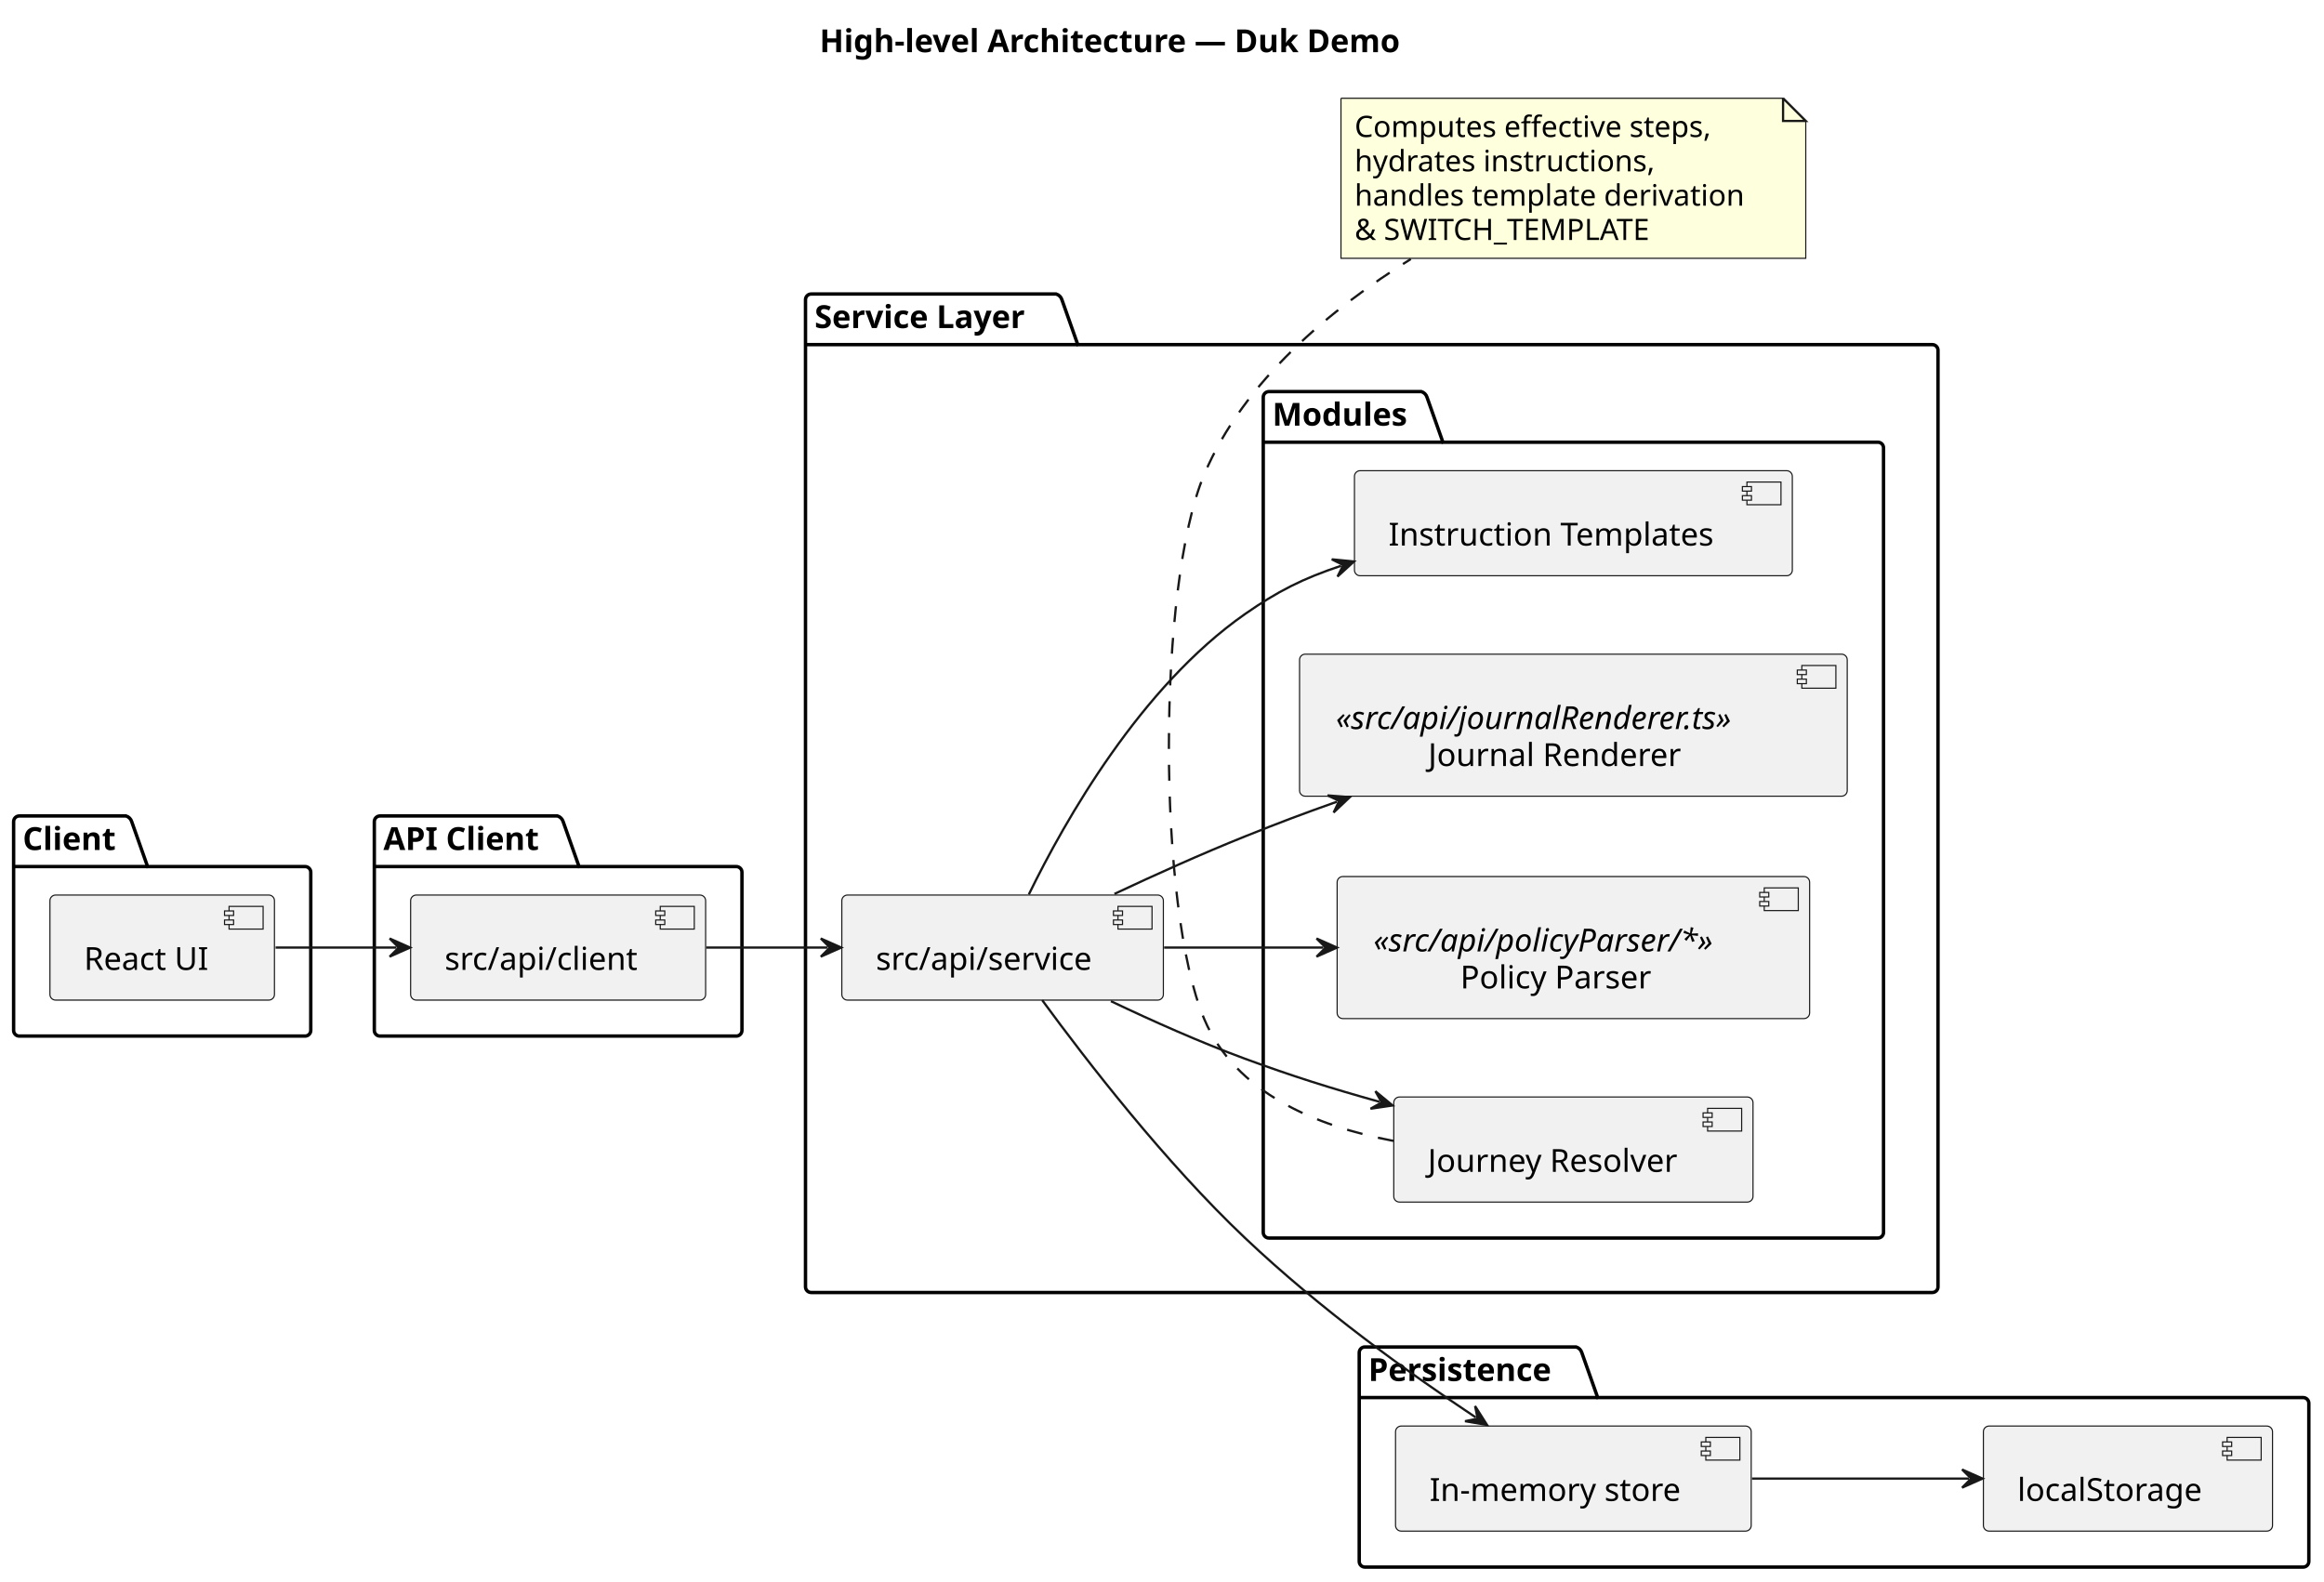
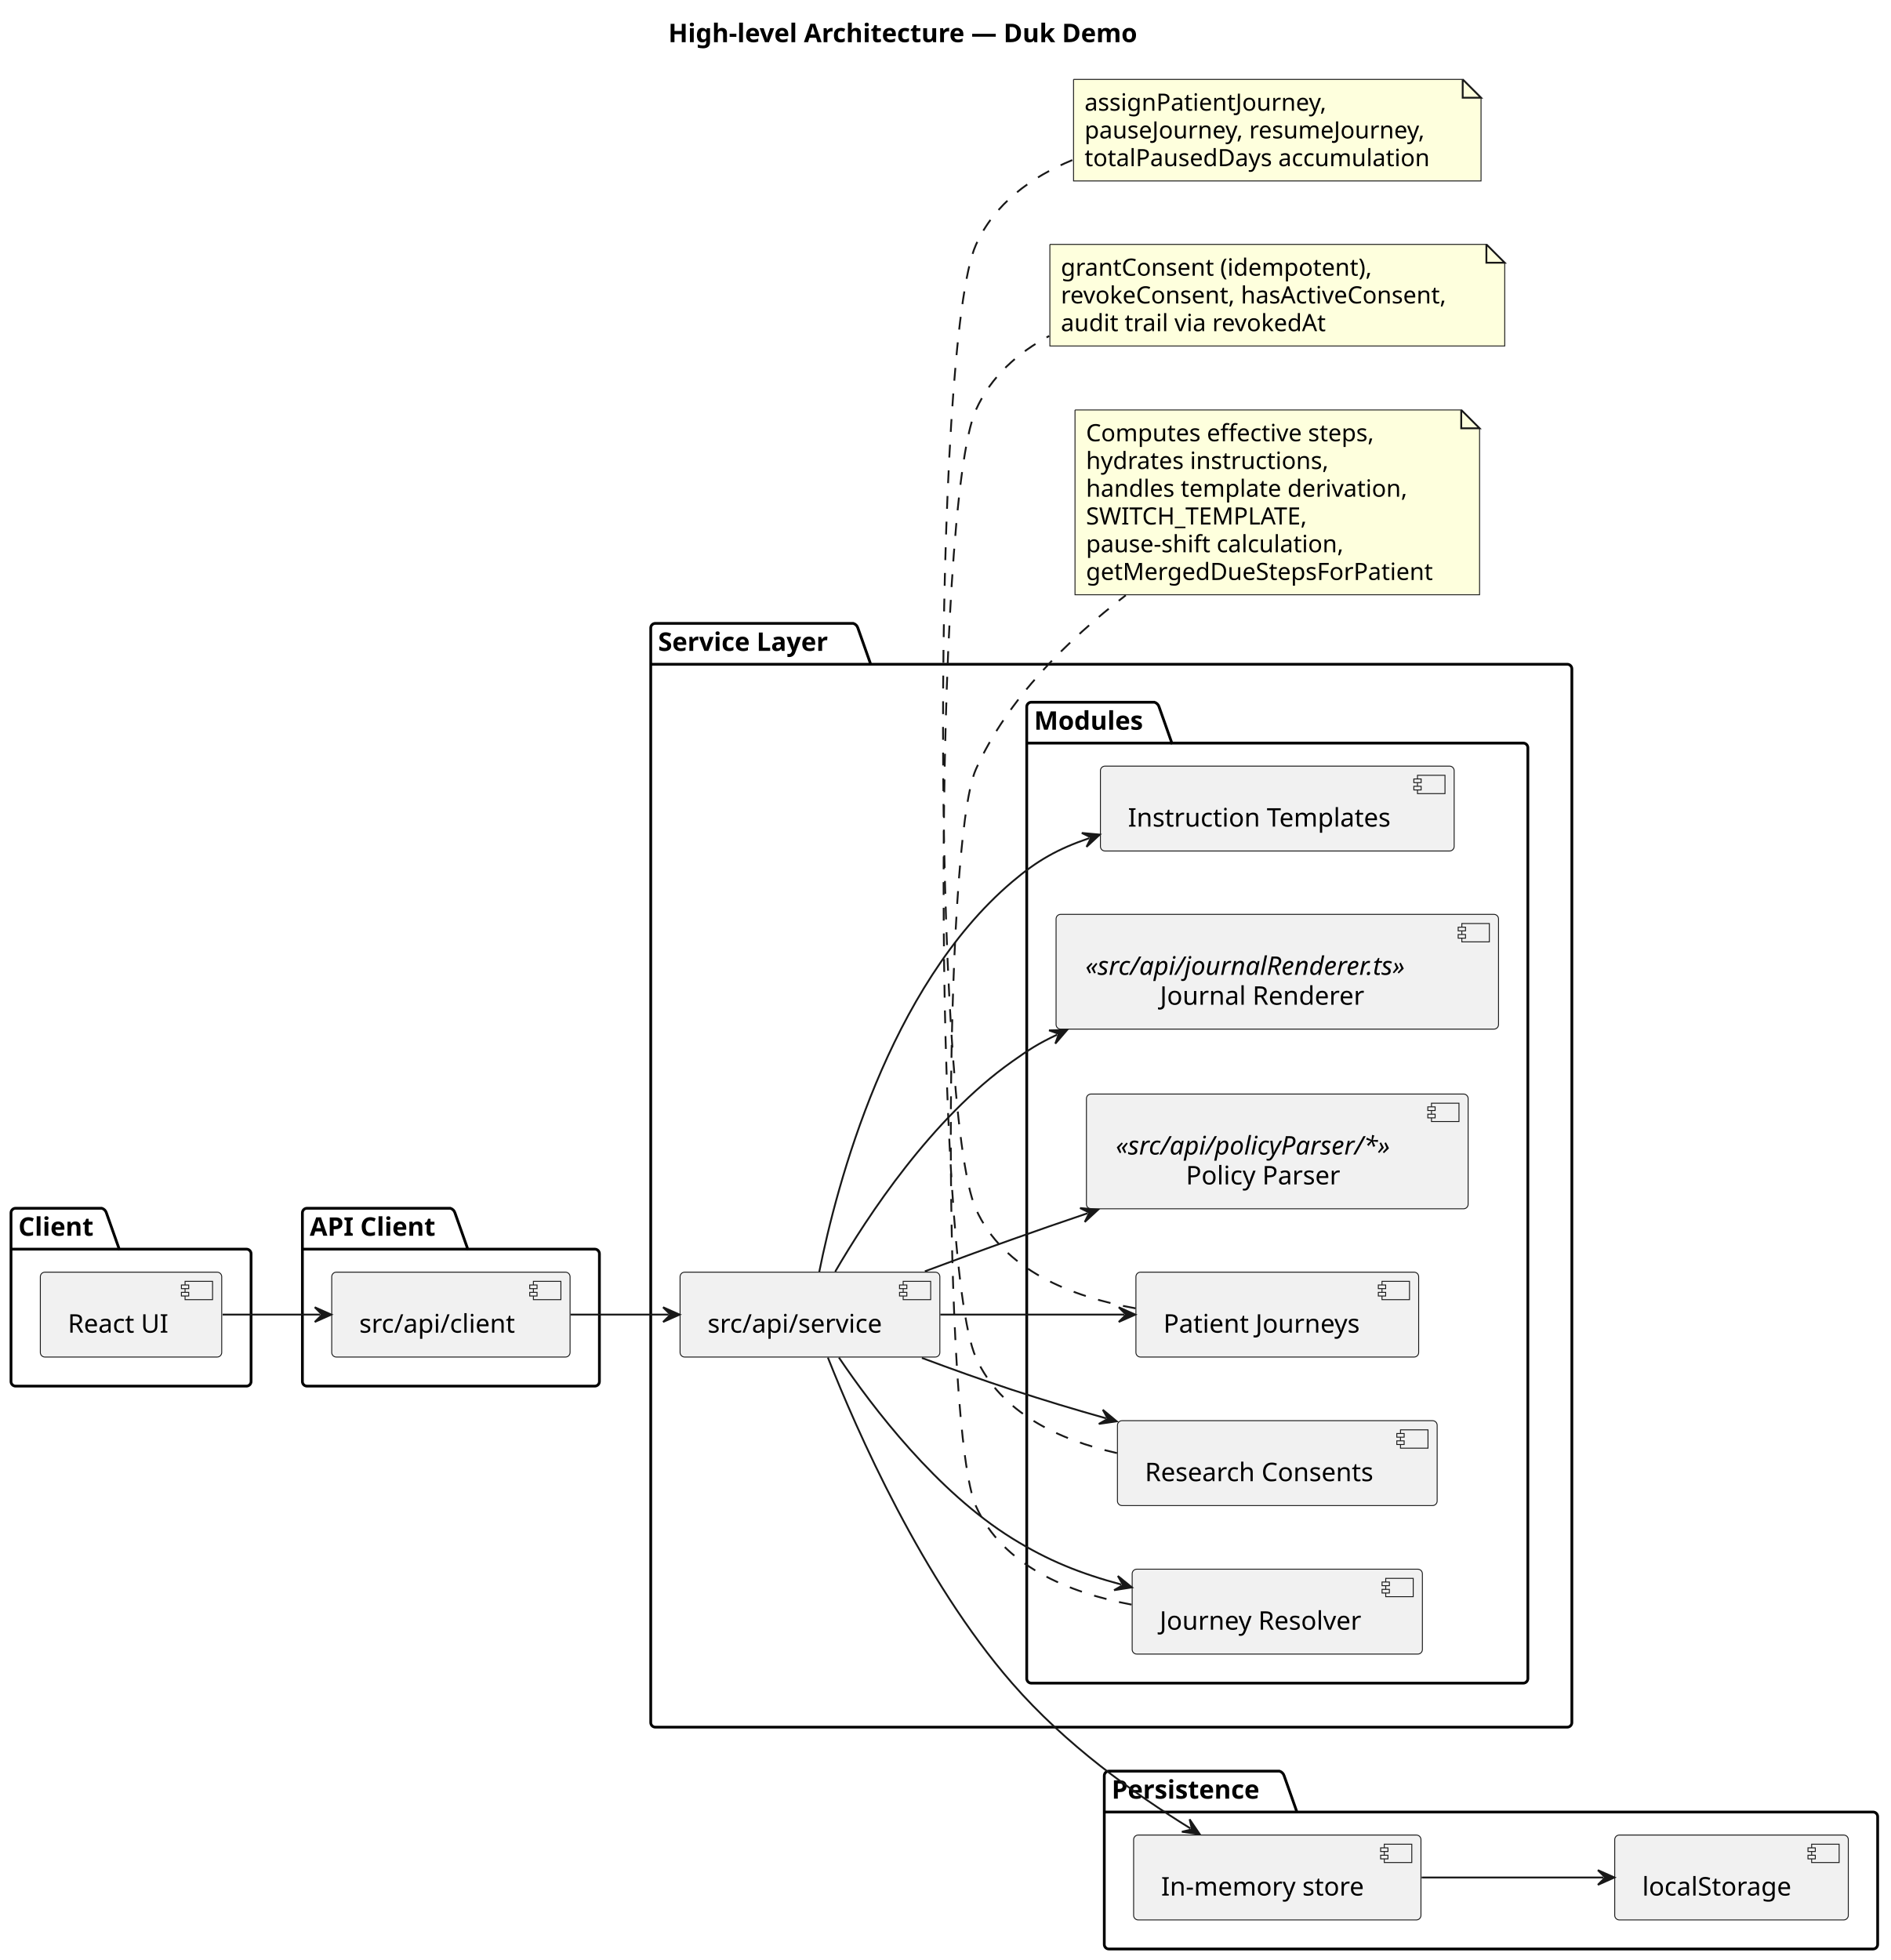
- <svg xmlns="http://www.w3.org/2000/svg" contentStyleType="text/css" data-diagram-type="DESCRIPTION" height="697px" preserveAspectRatio="none" style="width:1024px;height:697px;background:#FFFFFF;" version="1.1" viewBox="0 0 1024 697" width="1024px" zoomAndPan="magnify">
+ <svg xmlns="http://www.w3.org/2000/svg" contentStyleType="text/css" data-diagram-type="DESCRIPTION" height="1069px" preserveAspectRatio="none" style="width:1031px;height:1069px;background:#FFFFFF;" version="1.1" viewBox="0 0 1031 1069" width="1031px" zoomAndPan="magnify">
  <defs />
  <g>
    <g class="title" data-source-line="1">
-       <text fill="#000000" font-family="sans-serif" font-size="14" font-weight="bold" lengthAdjust="spacing" textLength="288.094" x="361.113" y="22.995">High-level Architecture — Duk Demo</text>
+       <text fill="#000000" font-family="sans-serif" font-size="14" font-weight="bold" lengthAdjust="spacing" textLength="288.094" x="364.498" y="22.995">High-level Architecture — Duk Demo</text>
    </g>
    <g class="cluster" data-qualified-name="Client" data-source-line="5" id="ent0002">
-       <path d="M8.5,359.567 L55.526,359.567 A3.75,3.75 0 0 1 58.026,362.067 L65.026,381.864 L134.43,381.864 A2.5,2.5 0 0 1 136.93,384.364 L136.93,454.067 A2.5,2.5 0 0 1 134.43,456.567 L8.5,456.567 A2.5,2.5 0 0 1 6,454.067 L6,362.067 A2.5,2.5 0 0 1 8.5,359.567" fill="none" style="stroke:#000000;stroke-width:1.5;" />
-       <line style="stroke:#000000;stroke-width:1.5;" x1="6" x2="65.026" y1="381.864" y2="381.864" />
-       <text fill="#000000" font-family="sans-serif" font-size="14" font-weight="bold" lengthAdjust="spacing" textLength="46.026" x="10" y="374.562">Client</text>
+       <path d="M8.5,658.997 L55.526,658.997 A3.75,3.75 0 0 1 58.026,661.497 L65.026,681.294 L134.43,681.294 A2.5,2.5 0 0 1 136.93,683.794 L136.93,753.497 A2.5,2.5 0 0 1 134.43,755.997 L8.5,755.997 A2.5,2.5 0 0 1 6,753.497 L6,661.497 A2.5,2.5 0 0 1 8.5,658.997" fill="none" style="stroke:#000000;stroke-width:1.5;" />
+       <line style="stroke:#000000;stroke-width:1.5;" x1="6" x2="65.026" y1="681.294" y2="681.294" />
+       <text fill="#000000" font-family="sans-serif" font-size="14" font-weight="bold" lengthAdjust="spacing" textLength="46.026" x="10" y="673.992">Client</text>
    </g>
    <g class="cluster" data-qualified-name="API Client" data-source-line="9" id="ent0004">
-       <path d="M167.43,359.567 L245.635,359.567 A3.75,3.75 0 0 1 248.135,362.067 L255.135,381.864 L324.42,381.864 A2.5,2.5 0 0 1 326.92,384.364 L326.92,454.067 A2.5,2.5 0 0 1 324.42,456.567 L167.43,456.567 A2.5,2.5 0 0 1 164.93,454.067 L164.93,362.067 A2.5,2.5 0 0 1 167.43,359.567" fill="none" style="stroke:#000000;stroke-width:1.5;" />
-       <line style="stroke:#000000;stroke-width:1.5;" x1="164.93" x2="255.135" y1="381.864" y2="381.864" />
-       <text fill="#000000" font-family="sans-serif" font-size="14" font-weight="bold" lengthAdjust="spacing" textLength="77.205" x="168.93" y="374.562">API Client</text>
+       <path d="M167.43,658.997 L245.635,658.997 A3.75,3.75 0 0 1 248.135,661.497 L255.135,681.294 L324.42,681.294 A2.5,2.5 0 0 1 326.92,683.794 L326.92,753.497 A2.5,2.5 0 0 1 324.42,755.997 L167.43,755.997 A2.5,2.5 0 0 1 164.93,753.497 L164.93,661.497 A2.5,2.5 0 0 1 167.43,658.997" fill="none" style="stroke:#000000;stroke-width:1.5;" />
+       <line style="stroke:#000000;stroke-width:1.5;" x1="164.93" x2="255.135" y1="681.294" y2="681.294" />
+       <text fill="#000000" font-family="sans-serif" font-size="14" font-weight="bold" lengthAdjust="spacing" textLength="77.205" x="168.93" y="673.992">API Client</text>
    </g>
    <g class="cluster" data-qualified-name="Service Layer" data-source-line="13" id="ent0006">
-       <path d="M357.42,129.567 L465.389,129.567 A3.75,3.75 0 0 1 467.889,132.067 L474.889,151.864 L851.42,151.864 A2.5,2.5 0 0 1 853.92,154.364 L853.92,567.067 A2.5,2.5 0 0 1 851.42,569.567 L357.42,569.567 A2.5,2.5 0 0 1 354.92,567.067 L354.92,132.067 A2.5,2.5 0 0 1 357.42,129.567" fill="none" style="stroke:#000000;stroke-width:1.5;" />
-       <line style="stroke:#000000;stroke-width:1.5;" x1="354.92" x2="474.889" y1="151.864" y2="151.864" />
-       <text fill="#000000" font-family="sans-serif" font-size="14" font-weight="bold" lengthAdjust="spacing" textLength="106.969" x="358.92" y="144.562">Service Layer</text>
+       <path d="M357.42,339.997 L465.389,339.997 A3.75,3.75 0 0 1 467.889,342.497 L474.889,362.294 L854.81,362.294 A2.5,2.5 0 0 1 857.31,364.794 L857.31,939.497 A2.5,2.5 0 0 1 854.81,941.997 L357.42,941.997 A2.5,2.5 0 0 1 354.92,939.497 L354.92,342.497 A2.5,2.5 0 0 1 357.42,339.997" fill="none" style="stroke:#000000;stroke-width:1.5;" />
+       <line style="stroke:#000000;stroke-width:1.5;" x1="354.92" x2="474.889" y1="362.294" y2="362.294" />
+       <text fill="#000000" font-family="sans-serif" font-size="14" font-weight="bold" lengthAdjust="spacing" textLength="106.969" x="358.92" y="354.992">Service Layer</text>
    </g>
    <g class="cluster" data-qualified-name="Service Layer.Modules" data-source-line="16" id="ent0008">
-       <path d="M559.11,172.567 L626.275,172.567 A3.75,3.75 0 0 1 628.775,175.067 L635.775,194.864 L827.42,194.864 A2.5,2.5 0 0 1 829.92,197.364 L829.92,543.067 A2.5,2.5 0 0 1 827.42,545.567 L559.11,545.567 A2.5,2.5 0 0 1 556.61,543.067 L556.61,175.067 A2.5,2.5 0 0 1 559.11,172.567" fill="none" style="stroke:#000000;stroke-width:1.5;" />
-       <line style="stroke:#000000;stroke-width:1.5;" x1="556.61" x2="635.775" y1="194.864" y2="194.864" />
-       <text fill="#000000" font-family="sans-serif" font-size="14" font-weight="bold" lengthAdjust="spacing" textLength="66.165" x="560.61" y="187.562">Modules</text>
+       <path d="M562.49,382.997 L629.655,382.997 A3.75,3.75 0 0 1 632.155,385.497 L639.155,405.294 L830.81,405.294 A2.5,2.5 0 0 1 833.31,407.794 L833.31,915.497 A2.5,2.5 0 0 1 830.81,917.997 L562.49,917.997 A2.5,2.5 0 0 1 559.99,915.497 L559.99,385.497 A2.5,2.5 0 0 1 562.49,382.997" fill="none" style="stroke:#000000;stroke-width:1.5;" />
+       <line style="stroke:#000000;stroke-width:1.5;" x1="559.99" x2="639.155" y1="405.294" y2="405.294" />
+       <text fill="#000000" font-family="sans-serif" font-size="14" font-weight="bold" lengthAdjust="spacing" textLength="66.165" x="563.99" y="397.992">Modules</text>
    </g>
-     <g class="cluster" data-qualified-name="Persistence" data-source-line="24" id="ent0013">
-       <path d="M601.4,593.567 L694.473,593.567 A3.75,3.75 0 0 1 696.973,596.067 L703.973,615.864 L1014.82,615.864 A2.5,2.5 0 0 1 1017.32,618.364 L1017.32,688.067 A2.5,2.5 0 0 1 1014.82,690.567 L601.4,690.567 A2.5,2.5 0 0 1 598.9,688.067 L598.9,596.067 A2.5,2.5 0 0 1 601.4,593.567" fill="none" style="stroke:#000000;stroke-width:1.5;" />
-       <line style="stroke:#000000;stroke-width:1.5;" x1="598.9" x2="703.973" y1="615.864" y2="615.864" />
-       <text fill="#000000" font-family="sans-serif" font-size="14" font-weight="bold" lengthAdjust="spacing" textLength="92.073" x="602.9" y="608.562">Persistence</text>
+     <g class="cluster" data-qualified-name="Persistence" data-source-line="26" id="ent0015">
+       <path d="M604.79,965.997 L697.863,965.997 A3.75,3.75 0 0 1 700.363,968.497 L707.363,988.294 L1021.59,988.294 A2.5,2.5 0 0 1 1024.09,990.794 L1024.09,1060.497 A2.5,2.5 0 0 1 1021.59,1062.997 L604.79,1062.997 A2.5,2.5 0 0 1 602.29,1060.497 L602.29,968.497 A2.5,2.5 0 0 1 604.79,965.997" fill="none" style="stroke:#000000;stroke-width:1.5;" />
+       <line style="stroke:#000000;stroke-width:1.5;" x1="602.29" x2="707.363" y1="988.294" y2="988.294" />
+       <text fill="#000000" font-family="sans-serif" font-size="14" font-weight="bold" lengthAdjust="spacing" textLength="92.073" x="606.29" y="980.992">Persistence</text>
    </g>
    <g class="entity" data-qualified-name="Client.React UI" data-source-line="6" id="ent0003">
-       <rect fill="#F1F1F1" height="46.297" rx="2.5" ry="2.5" style="stroke:#181818;stroke-width:0.5;" width="98.933" x="22" y="394.417" />
-       <rect fill="#F1F1F1" height="10" style="stroke:#181818;stroke-width:0.5;" width="15" x="100.933" y="399.417" />
-       <rect fill="#F1F1F1" height="2" style="stroke:#181818;stroke-width:0.5;" width="4" x="98.933" y="401.417" />
-       <rect fill="#F1F1F1" height="2" style="stroke:#181818;stroke-width:0.5;" width="4" x="98.933" y="405.417" />
-       <text fill="#000000" font-family="sans-serif" font-size="14" lengthAdjust="spacing" textLength="58.933" x="37" y="427.412">React UI</text>
+       <rect fill="#F1F1F1" height="46.297" rx="2.5" ry="2.5" style="stroke:#181818;stroke-width:0.5;" width="98.933" x="22" y="693.847" />
+       <rect fill="#F1F1F1" height="10" style="stroke:#181818;stroke-width:0.5;" width="15" x="100.933" y="698.847" />
+       <rect fill="#F1F1F1" height="2" style="stroke:#181818;stroke-width:0.5;" width="4" x="98.933" y="700.847" />
+       <rect fill="#F1F1F1" height="2" style="stroke:#181818;stroke-width:0.5;" width="4" x="98.933" y="704.847" />
+       <text fill="#000000" font-family="sans-serif" font-size="14" lengthAdjust="spacing" textLength="58.933" x="37" y="726.842">React UI</text>
    </g>
    <g class="entity" data-qualified-name="API Client.src.api.client" data-source-line="10" id="ent0005">
-       <rect fill="#F1F1F1" height="46.297" rx="2.5" ry="2.5" style="stroke:#181818;stroke-width:0.5;" width="129.988" x="180.93" y="394.417" />
-       <rect fill="#F1F1F1" height="10" style="stroke:#181818;stroke-width:0.5;" width="15" x="290.918" y="399.417" />
-       <rect fill="#F1F1F1" height="2" style="stroke:#181818;stroke-width:0.5;" width="4" x="288.918" y="401.417" />
-       <rect fill="#F1F1F1" height="2" style="stroke:#181818;stroke-width:0.5;" width="4" x="288.918" y="405.417" />
-       <text fill="#000000" font-family="sans-serif" font-size="14" lengthAdjust="spacing" textLength="89.988" x="195.93" y="427.412">src/api/client</text>
+       <rect fill="#F1F1F1" height="46.297" rx="2.5" ry="2.5" style="stroke:#181818;stroke-width:0.5;" width="129.988" x="180.93" y="693.847" />
+       <rect fill="#F1F1F1" height="10" style="stroke:#181818;stroke-width:0.5;" width="15" x="290.918" y="698.847" />
+       <rect fill="#F1F1F1" height="2" style="stroke:#181818;stroke-width:0.5;" width="4" x="288.918" y="700.847" />
+       <rect fill="#F1F1F1" height="2" style="stroke:#181818;stroke-width:0.5;" width="4" x="288.918" y="704.847" />
+       <text fill="#000000" font-family="sans-serif" font-size="14" lengthAdjust="spacing" textLength="89.988" x="195.93" y="726.842">src/api/client</text>
    </g>
    <g class="entity" data-qualified-name="Service Layer.src.api.service" data-source-line="14" id="ent0007">
-       <rect fill="#F1F1F1" height="46.297" rx="2.5" ry="2.5" style="stroke:#181818;stroke-width:0.5;" width="141.685" x="370.92" y="394.417" />
-       <rect fill="#F1F1F1" height="10" style="stroke:#181818;stroke-width:0.5;" width="15" x="492.605" y="399.417" />
-       <rect fill="#F1F1F1" height="2" style="stroke:#181818;stroke-width:0.5;" width="4" x="490.605" y="401.417" />
-       <rect fill="#F1F1F1" height="2" style="stroke:#181818;stroke-width:0.5;" width="4" x="490.605" y="405.417" />
-       <text fill="#000000" font-family="sans-serif" font-size="14" lengthAdjust="spacing" textLength="101.685" x="385.92" y="427.412">src/api/service</text>
+       <rect fill="#F1F1F1" height="46.297" rx="2.5" ry="2.5" style="stroke:#181818;stroke-width:0.5;" width="141.685" x="370.92" y="693.847" />
+       <rect fill="#F1F1F1" height="10" style="stroke:#181818;stroke-width:0.5;" width="15" x="492.605" y="698.847" />
+       <rect fill="#F1F1F1" height="2" style="stroke:#181818;stroke-width:0.5;" width="4" x="490.605" y="700.847" />
+       <rect fill="#F1F1F1" height="2" style="stroke:#181818;stroke-width:0.5;" width="4" x="490.605" y="704.847" />
+       <text fill="#000000" font-family="sans-serif" font-size="14" lengthAdjust="spacing" textLength="101.685" x="385.92" y="726.842">src/api/service</text>
    </g>
    <g class="entity" data-qualified-name="Service Layer.Modules.Policy Parser" data-source-line="17" id="ent0009">
-       <rect fill="#F1F1F1" height="62.594" rx="2.5" ry="2.5" style="stroke:#181818;stroke-width:0.5;" width="208.189" x="589.17" y="386.267" />
-       <rect fill="#F1F1F1" height="10" style="stroke:#181818;stroke-width:0.5;" width="15" x="777.359" y="391.267" />
-       <rect fill="#F1F1F1" height="2" style="stroke:#181818;stroke-width:0.5;" width="4" x="775.359" y="393.267" />
-       <rect fill="#F1F1F1" height="2" style="stroke:#181818;stroke-width:0.5;" width="4" x="775.359" y="397.267" />
-       <text fill="#000000" font-family="sans-serif" font-size="14" font-style="italic" lengthAdjust="spacing" textLength="166.189" x="605.17" y="419.262">«src/api/policyParser/*»</text>
-       <text fill="#000000" font-family="sans-serif" font-size="14" lengthAdjust="spacing" textLength="89.66" x="643.434" y="435.559">Policy Parser</text>
+       <rect fill="#F1F1F1" height="62.594" rx="2.5" ry="2.5" style="stroke:#181818;stroke-width:0.5;" width="208.189" x="592.55" y="596.697" />
+       <rect fill="#F1F1F1" height="10" style="stroke:#181818;stroke-width:0.5;" width="15" x="780.739" y="601.697" />
+       <rect fill="#F1F1F1" height="2" style="stroke:#181818;stroke-width:0.5;" width="4" x="778.739" y="603.697" />
+       <rect fill="#F1F1F1" height="2" style="stroke:#181818;stroke-width:0.5;" width="4" x="778.739" y="607.697" />
+       <text fill="#000000" font-family="sans-serif" font-size="14" font-style="italic" lengthAdjust="spacing" textLength="166.189" x="608.55" y="629.692">«src/api/policyParser/*»</text>
+       <text fill="#000000" font-family="sans-serif" font-size="14" lengthAdjust="spacing" textLength="89.66" x="646.814" y="645.989">Policy Parser</text>
    </g>
    <g class="entity" data-qualified-name="Service Layer.Modules.Journal Renderer" data-source-line="18" id="ent0010">
-       <rect fill="#F1F1F1" height="62.594" rx="2.5" ry="2.5" style="stroke:#181818;stroke-width:0.5;" width="241.315" x="572.61" y="288.267" />
-       <rect fill="#F1F1F1" height="10" style="stroke:#181818;stroke-width:0.5;" width="15" x="793.925" y="293.267" />
-       <rect fill="#F1F1F1" height="2" style="stroke:#181818;stroke-width:0.5;" width="4" x="791.925" y="295.267" />
-       <rect fill="#F1F1F1" height="2" style="stroke:#181818;stroke-width:0.5;" width="4" x="791.925" y="299.267" />
-       <text fill="#000000" font-family="sans-serif" font-size="14" font-style="italic" lengthAdjust="spacing" textLength="199.315" x="588.61" y="321.262">«src/api/journalRenderer.ts»</text>
-       <text fill="#000000" font-family="sans-serif" font-size="14" lengthAdjust="spacing" textLength="117.954" x="629.291" y="337.559">Journal Renderer</text>
+       <rect fill="#F1F1F1" height="62.594" rx="2.5" ry="2.5" style="stroke:#181818;stroke-width:0.5;" width="241.315" x="575.99" y="498.697" />
+       <rect fill="#F1F1F1" height="10" style="stroke:#181818;stroke-width:0.5;" width="15" x="797.305" y="503.697" />
+       <rect fill="#F1F1F1" height="2" style="stroke:#181818;stroke-width:0.5;" width="4" x="795.305" y="505.697" />
+       <rect fill="#F1F1F1" height="2" style="stroke:#181818;stroke-width:0.5;" width="4" x="795.305" y="509.697" />
+       <text fill="#000000" font-family="sans-serif" font-size="14" font-style="italic" lengthAdjust="spacing" textLength="199.315" x="591.99" y="531.692">«src/api/journalRenderer.ts»</text>
+       <text fill="#000000" font-family="sans-serif" font-size="14" lengthAdjust="spacing" textLength="117.954" x="632.671" y="547.989">Journal Renderer</text>
    </g>
    <g class="entity" data-qualified-name="Service Layer.Modules.Journey Resolver" data-source-line="19" id="ent0011">
-       <rect fill="#F1F1F1" height="46.297" rx="2.5" ry="2.5" style="stroke:#181818;stroke-width:0.5;" width="158.289" x="614.12" y="483.417" />
-       <rect fill="#F1F1F1" height="10" style="stroke:#181818;stroke-width:0.5;" width="15" x="752.409" y="488.417" />
-       <rect fill="#F1F1F1" height="2" style="stroke:#181818;stroke-width:0.5;" width="4" x="750.409" y="490.417" />
-       <rect fill="#F1F1F1" height="2" style="stroke:#181818;stroke-width:0.5;" width="4" x="750.409" y="494.417" />
-       <text fill="#000000" font-family="sans-serif" font-size="14" lengthAdjust="spacing" textLength="118.289" x="629.12" y="516.412">Journey Resolver</text>
+       <rect fill="#F1F1F1" height="46.297" rx="2.5" ry="2.5" style="stroke:#181818;stroke-width:0.5;" width="158.289" x="617.5" y="855.847" />
+       <rect fill="#F1F1F1" height="10" style="stroke:#181818;stroke-width:0.5;" width="15" x="755.789" y="860.847" />
+       <rect fill="#F1F1F1" height="2" style="stroke:#181818;stroke-width:0.5;" width="4" x="753.789" y="862.847" />
+       <rect fill="#F1F1F1" height="2" style="stroke:#181818;stroke-width:0.5;" width="4" x="753.789" y="866.847" />
+       <text fill="#000000" font-family="sans-serif" font-size="14" lengthAdjust="spacing" textLength="118.289" x="632.5" y="888.842">Journey Resolver</text>
    </g>
    <g class="entity" data-qualified-name="Service Layer.Modules.Instruction Templates" data-source-line="20" id="ent0012">
-       <rect fill="#F1F1F1" height="46.297" rx="2.5" ry="2.5" style="stroke:#181818;stroke-width:0.5;" width="192.934" x="596.8" y="207.417" />
-       <rect fill="#F1F1F1" height="10" style="stroke:#181818;stroke-width:0.5;" width="15" x="769.734" y="212.417" />
-       <rect fill="#F1F1F1" height="2" style="stroke:#181818;stroke-width:0.5;" width="4" x="767.734" y="214.417" />
-       <rect fill="#F1F1F1" height="2" style="stroke:#181818;stroke-width:0.5;" width="4" x="767.734" y="218.417" />
-       <text fill="#000000" font-family="sans-serif" font-size="14" lengthAdjust="spacing" textLength="152.934" x="611.8" y="240.412">Instruction Templates</text>
+       <rect fill="#F1F1F1" height="46.297" rx="2.5" ry="2.5" style="stroke:#181818;stroke-width:0.5;" width="192.934" x="600.18" y="417.847" />
+       <rect fill="#F1F1F1" height="10" style="stroke:#181818;stroke-width:0.5;" width="15" x="773.114" y="422.847" />
+       <rect fill="#F1F1F1" height="2" style="stroke:#181818;stroke-width:0.5;" width="4" x="771.114" y="424.847" />
+       <rect fill="#F1F1F1" height="2" style="stroke:#181818;stroke-width:0.5;" width="4" x="771.114" y="428.847" />
+       <text fill="#000000" font-family="sans-serif" font-size="14" lengthAdjust="spacing" textLength="152.934" x="615.18" y="450.842">Instruction Templates</text>
    </g>
-     <g class="entity" data-qualified-name="Persistence.In-memory store" data-source-line="25" id="ent0014">
-       <rect fill="#F1F1F1" height="46.297" rx="2.5" ry="2.5" style="stroke:#181818;stroke-width:0.5;" width="156.717" x="614.9" y="628.417" />
-       <rect fill="#F1F1F1" height="10" style="stroke:#181818;stroke-width:0.5;" width="15" x="751.617" y="633.417" />
-       <rect fill="#F1F1F1" height="2" style="stroke:#181818;stroke-width:0.5;" width="4" x="749.617" y="635.417" />
-       <rect fill="#F1F1F1" height="2" style="stroke:#181818;stroke-width:0.5;" width="4" x="749.617" y="639.417" />
-       <text fill="#000000" font-family="sans-serif" font-size="14" lengthAdjust="spacing" textLength="116.717" x="629.9" y="661.412">In-memory store</text>
+     <g class="entity" data-qualified-name="Service Layer.Modules.Research Consents" data-source-line="21" id="ent0013">
+       <rect fill="#F1F1F1" height="46.297" rx="2.5" ry="2.5" style="stroke:#181818;stroke-width:0.5;" width="174.381" x="609.46" y="774.847" />
+       <rect fill="#F1F1F1" height="10" style="stroke:#181818;stroke-width:0.5;" width="15" x="763.841" y="779.847" />
+       <rect fill="#F1F1F1" height="2" style="stroke:#181818;stroke-width:0.5;" width="4" x="761.841" y="781.847" />
+       <rect fill="#F1F1F1" height="2" style="stroke:#181818;stroke-width:0.5;" width="4" x="761.841" y="785.847" />
+       <text fill="#000000" font-family="sans-serif" font-size="14" lengthAdjust="spacing" textLength="134.381" x="624.46" y="807.842">Research Consents</text>
    </g>
-     <g class="entity" data-qualified-name="Persistence.localStorage" data-source-line="26" id="ent0015">
-       <rect fill="#F1F1F1" height="46.297" rx="2.5" ry="2.5" style="stroke:#181818;stroke-width:0.5;" width="127.397" x="873.92" y="628.417" />
-       <rect fill="#F1F1F1" height="10" style="stroke:#181818;stroke-width:0.5;" width="15" x="981.317" y="633.417" />
-       <rect fill="#F1F1F1" height="2" style="stroke:#181818;stroke-width:0.5;" width="4" x="979.317" y="635.417" />
-       <rect fill="#F1F1F1" height="2" style="stroke:#181818;stroke-width:0.5;" width="4" x="979.317" y="639.417" />
-       <text fill="#000000" font-family="sans-serif" font-size="14" lengthAdjust="spacing" textLength="87.397" x="888.92" y="661.412">localStorage</text>
+     <g class="entity" data-qualified-name="Service Layer.Modules.Patient Journeys" data-source-line="22" id="ent0014">
+       <rect fill="#F1F1F1" height="46.297" rx="2.5" ry="2.5" style="stroke:#181818;stroke-width:0.5;" width="154.215" x="619.54" y="693.847" />
+       <rect fill="#F1F1F1" height="10" style="stroke:#181818;stroke-width:0.5;" width="15" x="753.755" y="698.847" />
+       <rect fill="#F1F1F1" height="2" style="stroke:#181818;stroke-width:0.5;" width="4" x="751.755" y="700.847" />
+       <rect fill="#F1F1F1" height="2" style="stroke:#181818;stroke-width:0.5;" width="4" x="751.755" y="704.847" />
+       <text fill="#000000" font-family="sans-serif" font-size="14" lengthAdjust="spacing" textLength="114.215" x="634.54" y="726.842">Patient Journeys</text>
    </g>
-     <g class="entity" data-qualified-name="GMN24" data-source-line="39" id="ent0025">
-       <path d="M590.86,43.297 L590.86,113.828 L795.656,113.828 L795.656,53.297 L785.656,43.297 L590.86,43.297" fill="#FEFFDD" style="stroke:#181818;stroke-width:0.5;" />
-       <path d="M785.656,43.297 L785.656,53.297 L795.656,53.297 L785.656,43.297" fill="#FEFFDD" style="stroke:#181818;stroke-width:1;" />
-       <text fill="#000000" font-family="sans-serif" font-size="13" lengthAdjust="spacing" textLength="170.041" x="596.86" y="60.364">Computes effective steps,</text>
-       <text fill="#000000" font-family="sans-serif" font-size="13" lengthAdjust="spacing" textLength="141.756" x="596.86" y="75.497">hydrates instructions,</text>
-       <text fill="#000000" font-family="sans-serif" font-size="13" lengthAdjust="spacing" textLength="183.796" x="596.86" y="90.629">handles template derivation</text>
-       <text fill="#000000" font-family="sans-serif" font-size="13" lengthAdjust="spacing" textLength="140.004" x="596.86" y="105.762">&amp; SWITCH_TEMPLATE</text>
+     <g class="entity" data-qualified-name="Persistence.In-memory store" data-source-line="27" id="ent0016">
+       <rect fill="#F1F1F1" height="46.297" rx="2.5" ry="2.5" style="stroke:#181818;stroke-width:0.5;" width="156.717" x="618.29" y="1000.847" />
+       <rect fill="#F1F1F1" height="10" style="stroke:#181818;stroke-width:0.5;" width="15" x="755.007" y="1005.847" />
+       <rect fill="#F1F1F1" height="2" style="stroke:#181818;stroke-width:0.5;" width="4" x="753.007" y="1007.847" />
+       <rect fill="#F1F1F1" height="2" style="stroke:#181818;stroke-width:0.5;" width="4" x="753.007" y="1011.847" />
+       <text fill="#000000" font-family="sans-serif" font-size="14" lengthAdjust="spacing" textLength="116.717" x="633.29" y="1033.842">In-memory store</text>
    </g>
-     <g class="link" data-entity-1="ent0003" data-entity-2="ent0005" data-link-type="dependency" data-source-line="29" id="lnk16">
-       <path d="M121.43,417.567 C139.85,417.567 155.08,417.567 174.69,417.567" fill="none" id="React UI-to-src/api/client" style="stroke:#181818;stroke-width:1;" />
-       <polygon fill="#181818" points="180.69,417.567,171.69,413.567,175.69,417.567,171.69,421.567,180.69,417.567" style="stroke:#181818;stroke-width:1;" />
+     <g class="entity" data-qualified-name="Persistence.localStorage" data-source-line="28" id="ent0017">
+       <rect fill="#F1F1F1" height="46.297" rx="2.5" ry="2.5" style="stroke:#181818;stroke-width:0.5;" width="127.397" x="880.69" y="1000.847" />
+       <rect fill="#F1F1F1" height="10" style="stroke:#181818;stroke-width:0.5;" width="15" x="988.087" y="1005.847" />
+       <rect fill="#F1F1F1" height="2" style="stroke:#181818;stroke-width:0.5;" width="4" x="986.087" y="1007.847" />
+       <rect fill="#F1F1F1" height="2" style="stroke:#181818;stroke-width:0.5;" width="4" x="986.087" y="1011.847" />
+       <text fill="#000000" font-family="sans-serif" font-size="14" lengthAdjust="spacing" textLength="87.397" x="895.69" y="1033.842">localStorage</text>
    </g>
-     <g class="link" data-entity-1="ent0005" data-entity-2="ent0007" data-link-type="dependency" data-source-line="30" id="lnk17">
-       <path d="M311.2,417.567 C330.27,417.567 345.24,417.567 364.66,417.567" fill="none" id="src/api/client-to-src/api/service" style="stroke:#181818;stroke-width:1;" />
-       <polygon fill="#181818" points="370.66,417.567,361.66,413.567,365.66,417.567,361.66,421.567,370.66,417.567" style="stroke:#181818;stroke-width:1;" />
+     <g class="entity" data-qualified-name="GMN28" data-source-line="43" id="ent0029">
+       <path d="M586.32,223.597 L586.32,324.394 L806.973,324.394 L806.973,233.597 L796.973,223.597 L586.32,223.597" fill="#FEFFDD" style="stroke:#181818;stroke-width:0.5;" />
+       <path d="M796.973,223.597 L796.973,233.597 L806.973,233.597 L796.973,223.597" fill="#FEFFDD" style="stroke:#181818;stroke-width:1;" />
+       <text fill="#000000" font-family="sans-serif" font-size="13" lengthAdjust="spacing" textLength="170.041" x="592.32" y="240.664">Computes effective steps,</text>
+       <text fill="#000000" font-family="sans-serif" font-size="13" lengthAdjust="spacing" textLength="141.756" x="592.32" y="255.797">hydrates instructions,</text>
+       <text fill="#000000" font-family="sans-serif" font-size="13" lengthAdjust="spacing" textLength="187.929" x="592.32" y="270.929">handles template derivation,</text>
+       <text fill="#000000" font-family="sans-serif" font-size="13" lengthAdjust="spacing" textLength="129.867" x="592.32" y="286.062">SWITCH_TEMPLATE,</text>
+       <text fill="#000000" font-family="sans-serif" font-size="13" lengthAdjust="spacing" textLength="151.074" x="592.32" y="301.195">pause-shift calculation,</text>
+       <text fill="#000000" font-family="sans-serif" font-size="13" lengthAdjust="spacing" textLength="199.653" x="592.32" y="316.328">getMergedDueStepsForPatient</text>
    </g>
-     <g class="link" data-entity-1="ent0007" data-entity-2="ent0009" data-link-type="dependency" data-source-line="31" id="lnk18">
-       <path d="M512.93,417.567 C536.56,417.567 557.46,417.567 583.1,417.567" fill="none" id="src/api/service-to-Policy Parser" style="stroke:#181818;stroke-width:1;" />
-       <polygon fill="#181818" points="589.1,417.567,580.1,413.567,584.1,417.567,580.1,421.567,589.1,417.567" style="stroke:#181818;stroke-width:1;" />
+     <g class="entity" data-qualified-name="GMN31" data-source-line="52" id="ent0032">
+       <path d="M572.61,133.297 L572.61,188.695 L820.697,188.695 L820.697,143.297 L810.697,133.297 L572.61,133.297" fill="#FEFFDD" style="stroke:#181818;stroke-width:0.5;" />
+       <path d="M810.697,133.297 L810.697,143.297 L820.697,143.297 L810.697,133.297" fill="#FEFFDD" style="stroke:#181818;stroke-width:1;" />
+       <text fill="#000000" font-family="sans-serif" font-size="13" lengthAdjust="spacing" textLength="181.848" x="578.61" y="150.364">grantConsent (idempotent),</text>
+       <text fill="#000000" font-family="sans-serif" font-size="13" lengthAdjust="spacing" textLength="227.087" x="578.61" y="165.497">revokeConsent, hasActiveConsent,</text>
+       <text fill="#000000" font-family="sans-serif" font-size="13" lengthAdjust="spacing" textLength="157.225" x="578.61" y="180.629">audit trail via revokedAt</text>
    </g>
-     <g class="link" data-entity-1="ent0007" data-entity-2="ent0010" data-link-type="dependency" data-source-line="32" id="lnk19">
-       <path d="M491.04,393.917 C508.94,385.497 529.53,376.217 548.61,368.567 C563.4,362.637 573.574,358.779 589.114,353.279" fill="none" id="src/api/service-to-Journal Renderer" style="stroke:#181818;stroke-width:1;" />
-       <polygon fill="#181818" points="594.77,351.277,584.951,350.509,590.057,352.945,587.62,358.05,594.77,351.277" style="stroke:#181818;stroke-width:1;" />
+     <g class="entity" data-qualified-name="GMN34" data-source-line="58" id="ent0035">
+       <path d="M585.52,43.297 L585.52,98.695 L807.772,98.695 L807.772,53.297 L797.772,43.297 L585.52,43.297" fill="#FEFFDD" style="stroke:#181818;stroke-width:0.5;" />
+       <path d="M797.772,43.297 L797.772,53.297 L807.772,53.297 L797.772,43.297" fill="#FEFFDD" style="stroke:#181818;stroke-width:1;" />
+       <text fill="#000000" font-family="sans-serif" font-size="13" lengthAdjust="spacing" textLength="140.899" x="591.52" y="60.364">assignPatientJourney,</text>
+       <text fill="#000000" font-family="sans-serif" font-size="13" lengthAdjust="spacing" textLength="199.247" x="591.52" y="75.497">pauseJourney, resumeJourney,</text>
+       <text fill="#000000" font-family="sans-serif" font-size="13" lengthAdjust="spacing" textLength="201.252" x="591.52" y="90.629">totalPausedDays accumulation</text>
    </g>
-     <g class="link" data-entity-1="ent0007" data-entity-2="ent0011" data-link-type="dependency" data-source-line="33" id="lnk20">
-       <path d="M489.49,441.187 C507.67,449.847 528.84,459.297 548.61,466.567 C569.38,474.207 586.52,479.596 607.84,485.536" fill="none" id="src/api/service-to-Journey Resolver" style="stroke:#181818;stroke-width:1;" />
-       <polygon fill="#181818" points="613.62,487.147,606.024,480.878,608.803,485.805,603.877,488.585,613.62,487.147" style="stroke:#181818;stroke-width:1;" />
+     <g class="link" data-entity-1="ent0003" data-entity-2="ent0005" data-link-type="dependency" data-source-line="31" id="lnk18">
+       <path d="M121.43,716.997 C139.85,716.997 155.08,716.997 174.69,716.997" fill="none" id="React UI-to-src/api/client" style="stroke:#181818;stroke-width:1;" />
+       <polygon fill="#181818" points="180.69,716.997,171.69,712.997,175.69,716.997,171.69,720.997,180.69,716.997" style="stroke:#181818;stroke-width:1;" />
    </g>
-     <g class="link" data-entity-1="ent0007" data-entity-2="ent0012" data-link-type="dependency" data-source-line="34" id="lnk21">
-       <path d="M453.33,394.137 C469.27,361.487 502.57,302.687 548.61,270.567 C562.94,260.567 574.007,254.952 590.917,249.322" fill="none" id="src/api/service-to-Instruction Templates" style="stroke:#181818;stroke-width:1;" />
-       <polygon fill="#181818" points="596.61,247.427,586.807,246.475,591.866,249.006,589.334,254.065,596.61,247.427" style="stroke:#181818;stroke-width:1;" />
+     <g class="link" data-entity-1="ent0005" data-entity-2="ent0007" data-link-type="dependency" data-source-line="32" id="lnk19">
+       <path d="M311.2,716.997 C330.27,716.997 345.24,716.997 364.66,716.997" fill="none" id="src/api/client-to-src/api/service" style="stroke:#181818;stroke-width:1;" />
+       <polygon fill="#181818" points="370.66,716.997,361.66,712.997,365.66,716.997,361.66,720.997,370.66,716.997" style="stroke:#181818;stroke-width:1;" />
    </g>
-     <g class="link" data-entity-1="ent0007" data-entity-2="ent0014" data-link-type="dependency" data-source-line="35" id="lnk22">
-       <path d="M459.21,440.737 C478.83,467.547 513.42,512.267 548.61,545.567 C582.04,577.207 620.026,604.481 650.236,624.601" fill="none" id="src/api/service-to-In-memory store" style="stroke:#181818;stroke-width:1;" />
-       <polygon fill="#181818" points="655.23,627.927,649.957,619.609,651.068,625.155,645.522,626.267,655.23,627.927" style="stroke:#181818;stroke-width:1;" />
+     <g class="link" data-entity-1="ent0007" data-entity-2="ent0009" data-link-type="dependency" data-source-line="33" id="lnk20">
+       <path d="M504.43,693.397 C519.92,687.597 536.53,681.477 551.99,675.997 C567.11,670.637 577.497,667.031 593.207,661.711" fill="none" id="src/api/service-to-Policy Parser" style="stroke:#181818;stroke-width:1;" />
+       <polygon fill="#181818" points="598.89,659.787,589.082,658.885,594.154,661.391,591.649,666.462,598.89,659.787" style="stroke:#181818;stroke-width:1;" />
    </g>
-     <g class="link" data-entity-1="ent0014" data-entity-2="ent0015" data-link-type="dependency" data-source-line="36" id="lnk23">
-       <path d="M771.95,651.567 C804.76,651.567 836.48,651.567 867.53,651.567" fill="none" id="In-memory store-to-localStorage" style="stroke:#181818;stroke-width:1;" />
-       <polygon fill="#181818" points="873.53,651.567,864.53,647.567,868.53,651.567,864.53,655.567,873.53,651.567" style="stroke:#181818;stroke-width:1;" />
+     <g class="link" data-entity-1="ent0007" data-entity-2="ent0010" data-link-type="dependency" data-source-line="34" id="lnk21">
+       <path d="M455.53,693.557 C473.31,663.007 508.32,609.847 551.99,578.997 C561.25,572.457 566.027,569.304 576.587,564.304" fill="none" id="src/api/service-to-Journal Renderer" style="stroke:#181818;stroke-width:1;" />
+       <polygon fill="#181818" points="582.01,561.737,572.164,561.973,577.491,563.877,575.587,569.204,582.01,561.737" style="stroke:#181818;stroke-width:1;" />
    </g>
-     <g class="link" data-entity-1="ent0011" data-entity-2="ent0025" data-link-type="association" data-source-line="39" id="lnk26">
-       <path d="M613.98,502.757 C579.69,496.257 544.3,481.487 530.61,449.067 C509.85,399.937 509.85,258.197 530.61,209.067 C548.01,167.877 586.47,136.057 621.63,114.157" fill="none" id="Journey Resolver-GMN24" style="stroke:#181818;stroke-width:1;stroke-dasharray:7,7;" />
+     <g class="link" data-entity-1="ent0007" data-entity-2="ent0011" data-link-type="dependency" data-source-line="35" id="lnk22">
+       <path d="M457.56,740.417 C476.24,768.057 510.94,813.487 551.99,838.997 C571.67,851.227 589.356,858.239 611.566,864.209" fill="none" id="src/api/service-to-Journey Resolver" style="stroke:#181818;stroke-width:1;" />
+       <polygon fill="#181818" points="617.36,865.767,609.707,859.568,612.531,864.469,607.63,867.293,617.36,865.767" style="stroke:#181818;stroke-width:1;" />
+     </g>
+     <g class="link" data-entity-1="ent0007" data-entity-2="ent0012" data-link-type="dependency" data-source-line="36" id="lnk23">
+       <path d="M446.84,693.627 C456.36,646.197 484.56,538.307 551.99,480.997 C565.7,469.347 576.879,462.997 594.159,457.127" fill="none" id="src/api/service-to-Instruction Templates" style="stroke:#181818;stroke-width:1;" />
+       <polygon fill="#181818" points="599.84,455.197,590.032,454.304,595.106,456.805,592.605,461.879,599.84,455.197" style="stroke:#181818;stroke-width:1;" />
+     </g>
+     <g class="link" data-entity-1="ent0007" data-entity-2="ent0013" data-link-type="dependency" data-source-line="37" id="lnk24">
+       <path d="M502.81,740.617 C518.7,746.567 535.91,752.747 551.99,757.997 C570.33,763.977 584.386,768.236 603.286,773.576" fill="none" id="src/api/service-to-Research Consents" style="stroke:#181818;stroke-width:1;" />
+       <polygon fill="#181818" points="609.06,775.207,601.487,768.91,604.248,773.847,599.312,776.609,609.06,775.207" style="stroke:#181818;stroke-width:1;" />
+     </g>
+     <g class="link" data-entity-1="ent0007" data-entity-2="ent0014" data-link-type="dependency" data-source-line="38" id="lnk25">
+       <path d="M512.87,716.997 C545.91,716.997 579.39,716.997 613.19,716.997" fill="none" id="src/api/service-to-Patient Journeys" style="stroke:#181818;stroke-width:1;" />
+       <polygon fill="#181818" points="619.19,716.997,610.19,712.997,614.19,716.997,610.19,720.997,619.19,716.997" style="stroke:#181818;stroke-width:1;" />
+     </g>
+     <g class="link" data-entity-1="ent0007" data-entity-2="ent0016" data-link-type="dependency" data-source-line="39" id="lnk26">
+       <path d="M451.54,740.407 C467.23,780.117 503.09,861.837 551.99,917.997 C581.4,951.777 618.281,978.024 649.271,997.245" fill="none" id="src/api/service-to-In-memory store" style="stroke:#181818;stroke-width:1;" />
+       <polygon fill="#181818" points="654.37,1000.407,648.83,992.264,650.121,997.772,644.613,999.063,654.37,1000.407" style="stroke:#181818;stroke-width:1;" />
+     </g>
+     <g class="link" data-entity-1="ent0016" data-entity-2="ent0017" data-link-type="dependency" data-source-line="40" id="lnk27">
+       <path d="M775.4,1023.997 C809.29,1023.997 842.5,1023.997 874.51,1023.997" fill="none" id="In-memory store-to-localStorage" style="stroke:#181818;stroke-width:1;" />
+       <polygon fill="#181818" points="880.51,1023.997,871.51,1019.997,875.51,1023.997,871.51,1027.997,880.51,1023.997" style="stroke:#181818;stroke-width:1;" />
+     </g>
+     <g class="link" data-entity-1="ent0011" data-entity-2="ent0029" data-link-type="association" data-source-line="43" id="lnk30">
+       <path d="M617.16,875.167 C582.67,868.667 546.85,853.897 532.3,821.497 C514,780.747 514,460.247 532.3,419.497 C549.47,381.257 582.23,349.017 614.01,324.677" fill="none" id="Journey Resolver-GMN28" style="stroke:#181818;stroke-width:1;stroke-dasharray:7,7;" />
+     </g>
+     <g class="link" data-entity-1="ent0013" data-entity-2="ent0032" data-link-type="association" data-source-line="52" id="lnk33">
+       <path d="M609.22,792.527 C577.31,785.307 545.74,770.417 532.3,740.497 C508.76,688.097 508.76,275.897 532.3,223.497 C540.43,205.397 555.03,192.457 572.28,183.227" fill="none" id="Research Consents-GMN31" style="stroke:#181818;stroke-width:1;stroke-dasharray:7,7;" />
+     </g>
+     <g class="link" data-entity-1="ent0014" data-entity-2="ent0035" data-link-type="association" data-source-line="58" id="lnk36">
+       <path d="M619.36,713.577 C584.2,707.287 547.16,692.587 532.3,659.497 C508.35,606.187 508.35,186.807 532.3,133.497 C542.37,111.077 562.35,96.577 585.03,87.237" fill="none" id="Patient Journeys-GMN34" style="stroke:#181818;stroke-width:1;stroke-dasharray:7,7;" />
    </g>
  </g>
</svg>
